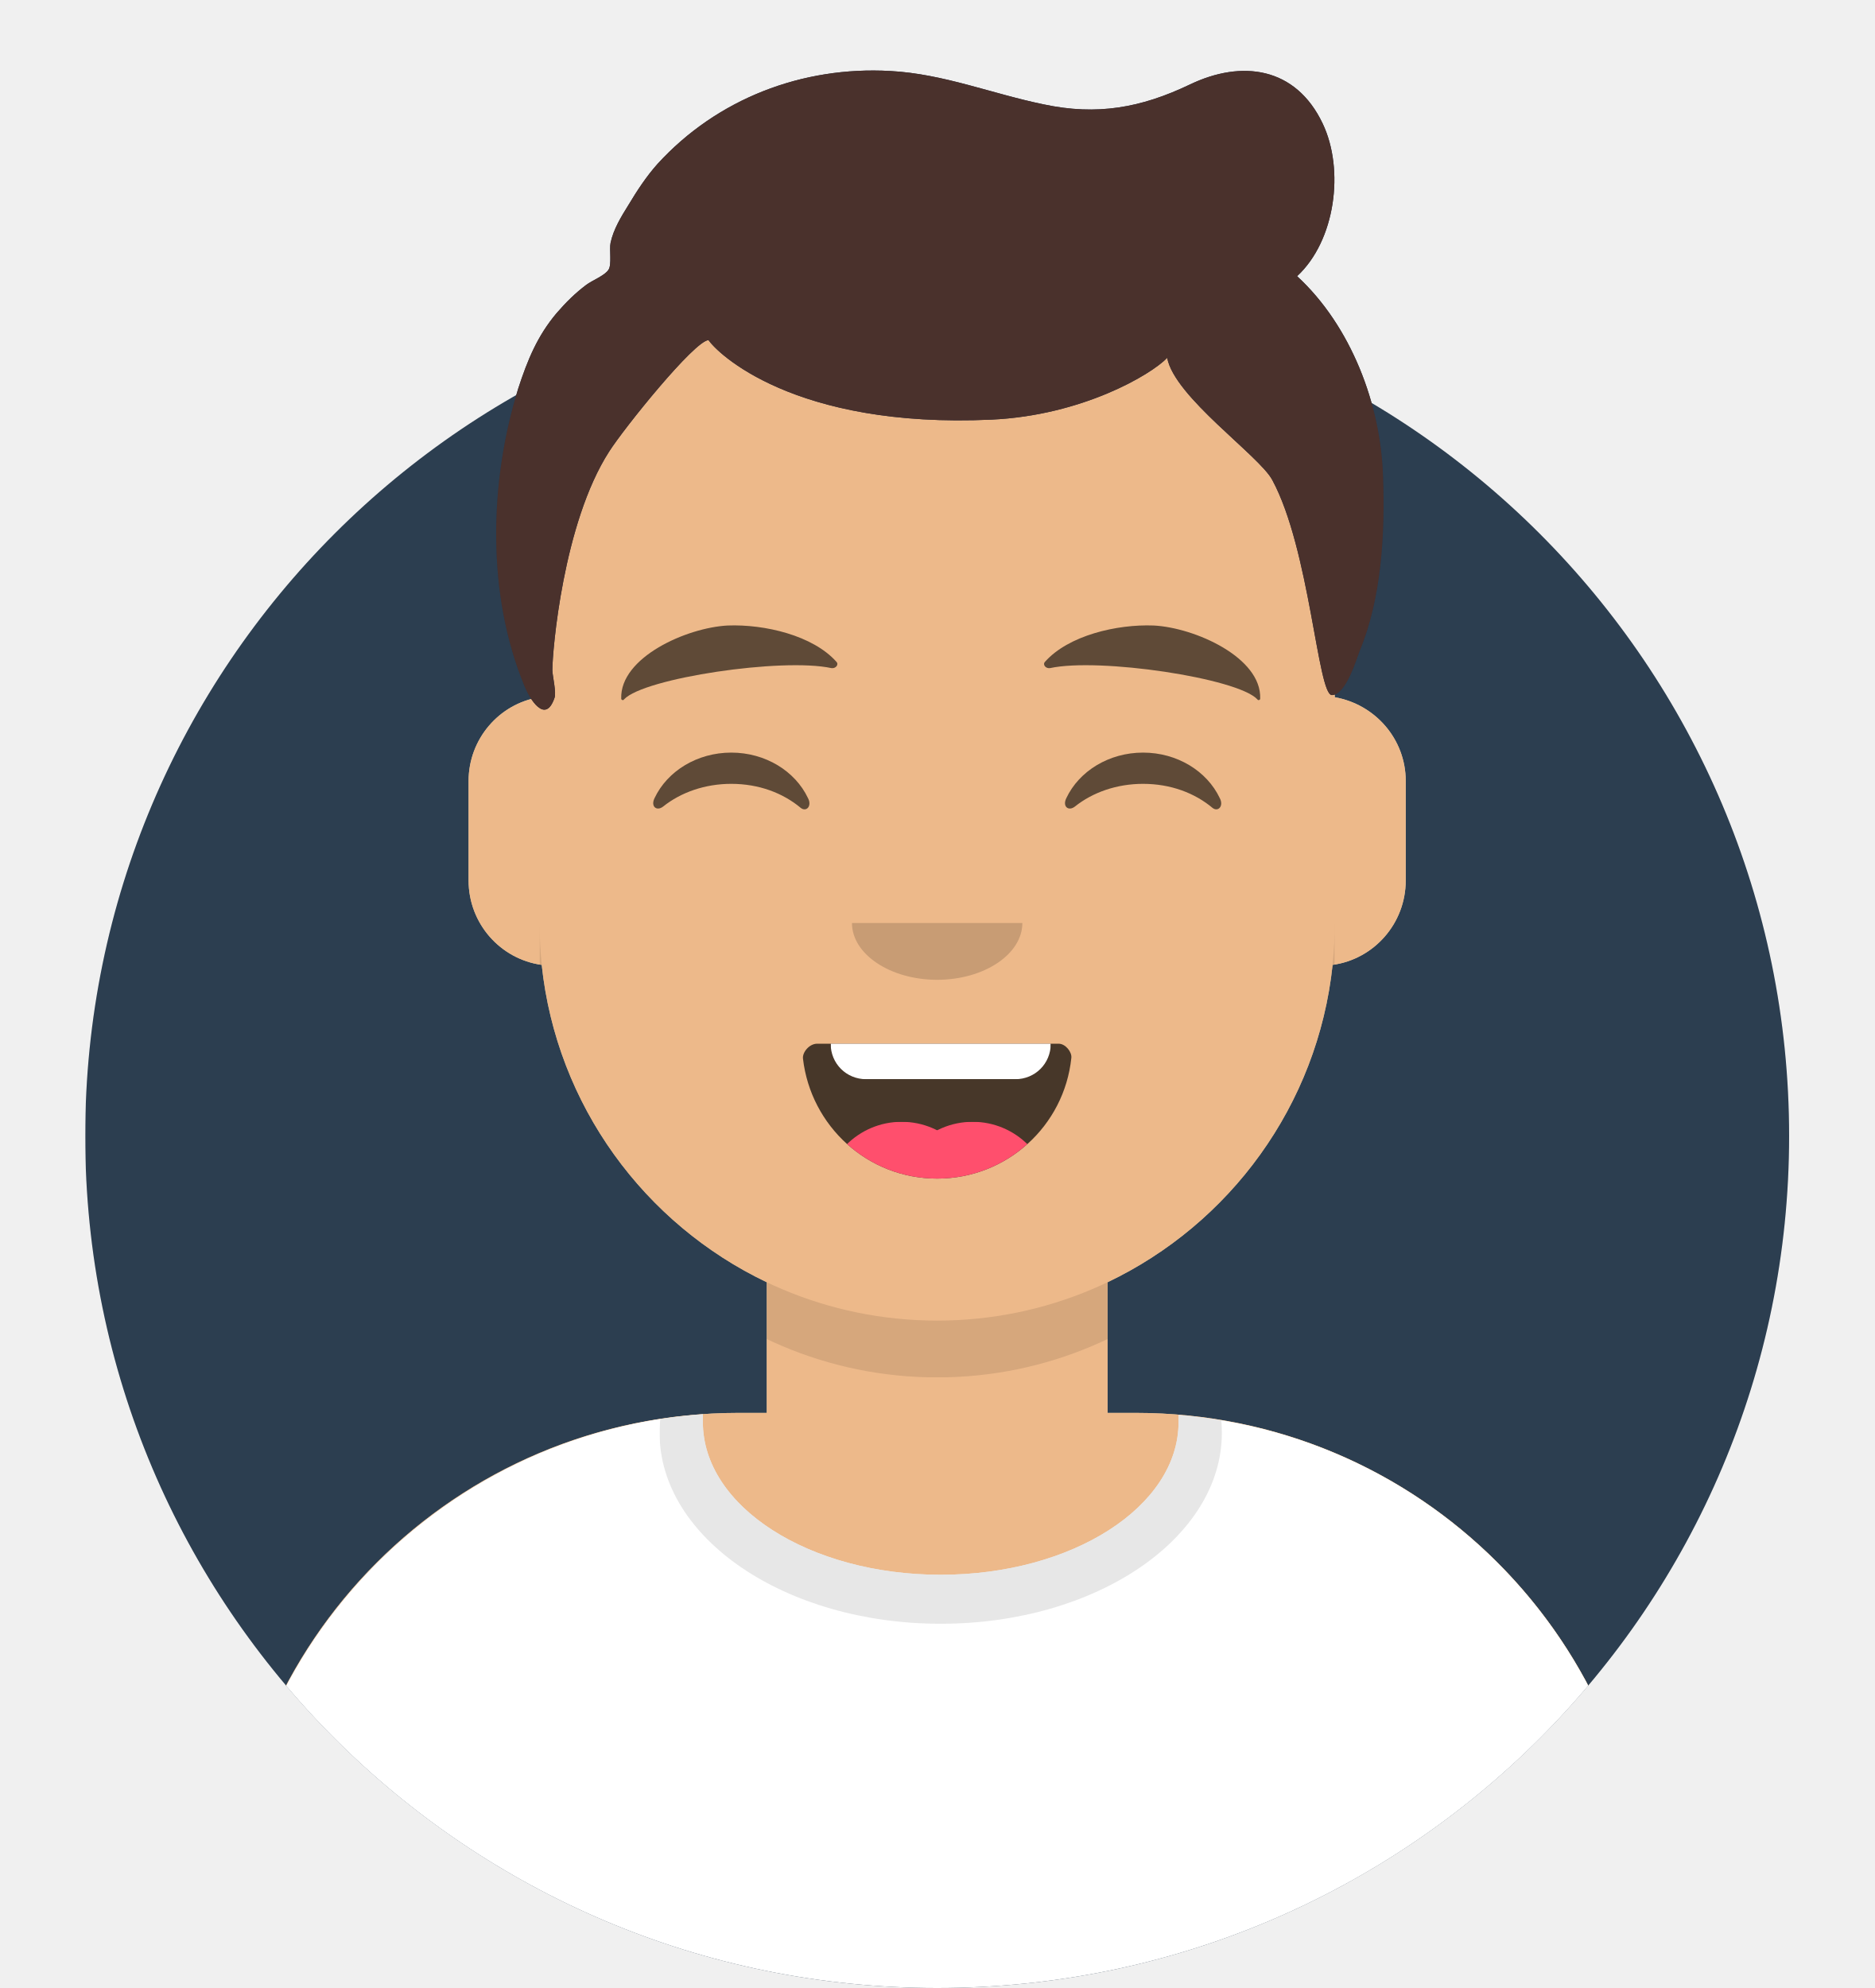
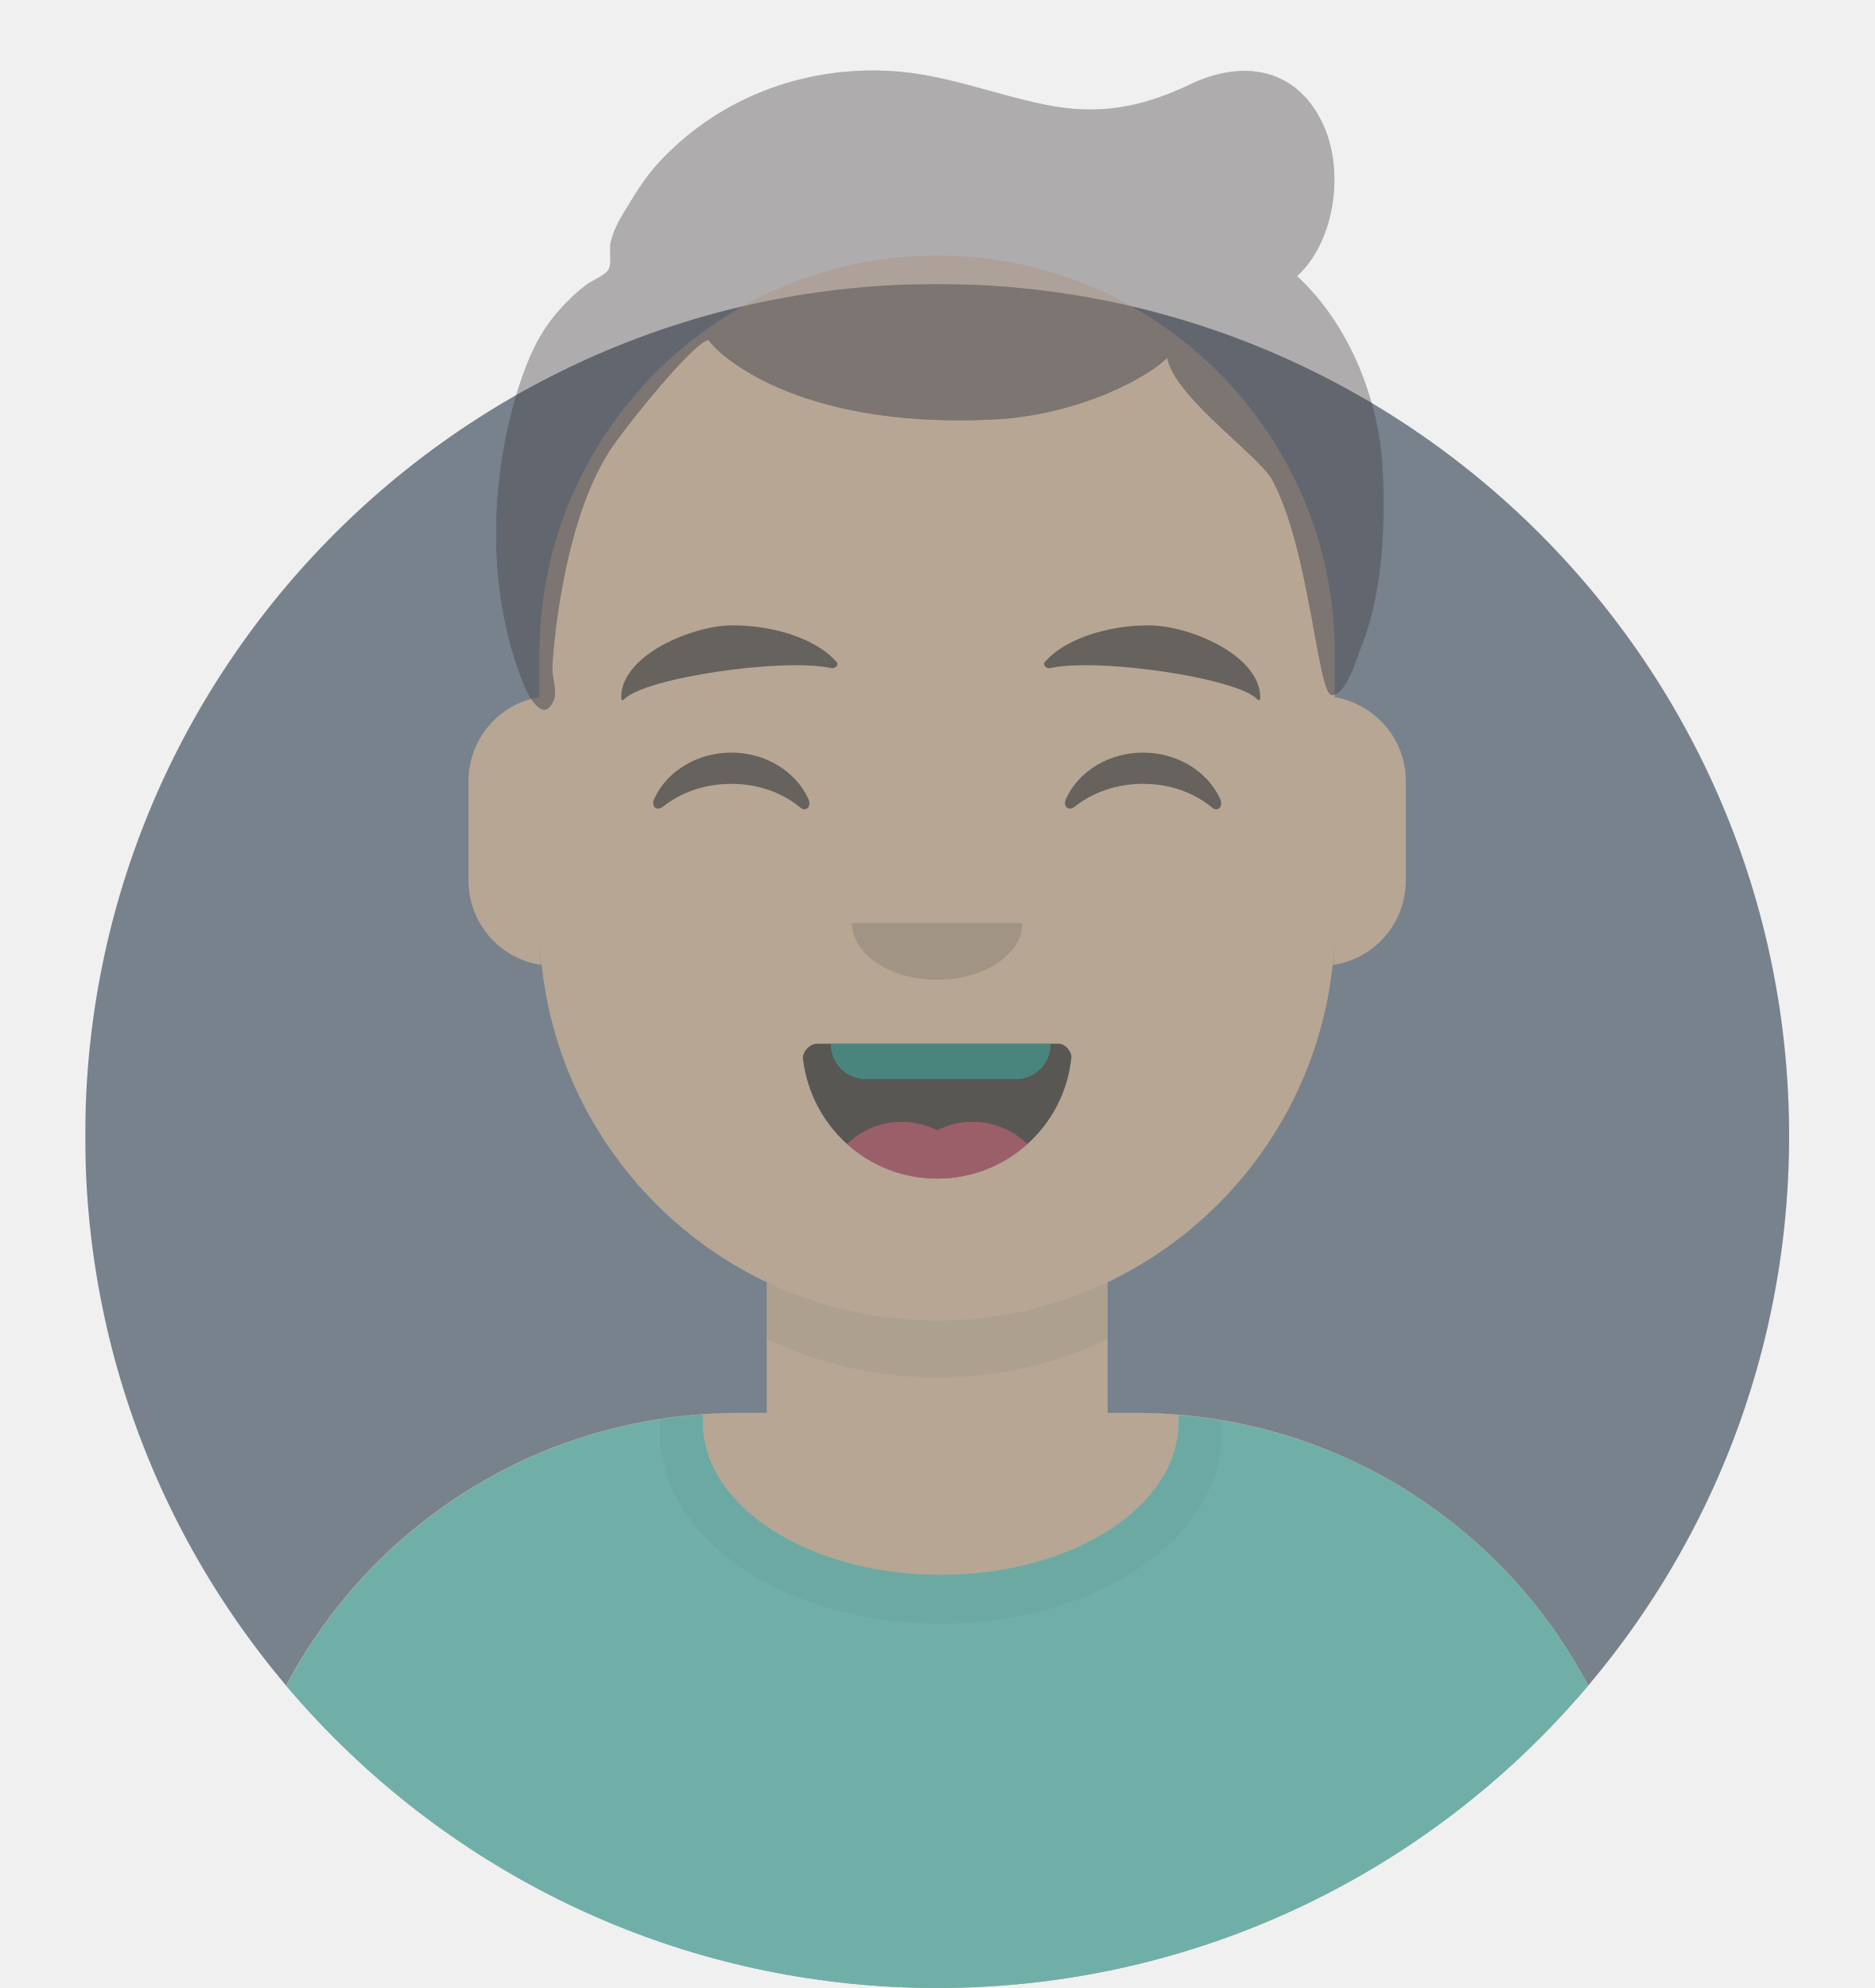
<svg xmlns="http://www.w3.org/2000/svg" version="1.1" id="Layer_1" x="0px" y="0px" viewBox="0 0 264 280" style="enable-background:new 0 0 264 280;" xml:space="preserve">
  <style type="text/css">
	.st0{fill-rule:evenodd;clip-rule:evenodd;fill:#E6E6E6;}
	.st1{filter:url(#Adobe_OpacityMaskFilter);}
- 	.st2{fill-rule:evenodd;clip-rule:evenodd;fill:#FFFFFF;}
+ 	.st2{fill-rule:evenodd;clip-rule:evenodd;fill:#1abc9d;}
	.st3{mask:url(#mask-2_1_);}
	.st4{fill-rule:evenodd;clip-rule:evenodd;fill:#2C3E50;}
	.st5{filter:url(#Adobe_OpacityMaskFilter_1_);}
	.st6{mask:url(#mask-4_1_);}
	.st7{fill-rule:evenodd;clip-rule:evenodd;fill:#D0C6AC;}
	.st8{filter:url(#Adobe_OpacityMaskFilter_2_);}
	.st9{mask:url(#mask-6_1_);}
	.st10{fill-rule:evenodd;clip-rule:evenodd;fill:#EDB98A;}
	.st11{filter:url(#Adobe_OpacityMaskFilter_3_);}
	.st12{mask:url(#mask-6_2_);fill-rule:evenodd;clip-rule:evenodd;fill-opacity:0.1;}
	.st13{filter:url(#Adobe_OpacityMaskFilter_4_);}
	.st14{mask:url(#react-mask-952_1_);}
	.st15{filter:url(#Adobe_OpacityMaskFilter_5_);}
	.st16{opacity:0.6;mask:url(#react-mask-952_2_);}
	.st17{fill-rule:evenodd;clip-rule:evenodd;fill-opacity:0.16;}
	.st18{fill-rule:evenodd;clip-rule:evenodd;fill-opacity:0.7;}
	.st19{filter:url(#Adobe_OpacityMaskFilter_6_);}
- 	.st20{mask:url(#react-mask-934_1_);fill-rule:evenodd;clip-rule:evenodd;fill:#FFFFFF;}
+ 	.st20{mask:url(#react-mask-934_1_);fill-rule:evenodd;clip-rule:evenodd;fill:#1abc9d;}
	.st21{filter:url(#Adobe_OpacityMaskFilter_7_);}
	.st22{mask:url(#react-mask-934_2_);}
	.st23{fill-rule:evenodd;clip-rule:evenodd;fill:#FF4F6D;}
	.st24{fill-rule:evenodd;clip-rule:evenodd;fill-opacity:0.6;}
	.st25{filter:url(#Adobe_OpacityMaskFilter_8_);}
	.st26{mask:url(#react-mask-925_1_);}
	.st27{fill-rule:evenodd;clip-rule:evenodd;fill:#28354B;}
	.st28{filter:url(#Adobe_OpacityMaskFilter_9_);}
	.st29{mask:url(#react-mask-924_1_);}
	.st30{fill-rule:evenodd;clip-rule:evenodd;fill:#4A312C;}
</style>
  <g>
    <g transform="translate(-825, -1100)">
      <g transform="translate(825, 1100)">
        <g id="Circle" transform="translate(12, 40)">
          <g id="Circle-Background">
            <circle class="st0" cx="120" cy="120" r="120" />
          </g>
          <defs>
            <filter id="Adobe_OpacityMaskFilter" filterUnits="userSpaceOnUse" x="0" y="0" width="240" height="240">
              <feColorMatrix type="matrix" values="1 0 0 0 0  0 1 0 0 0  0 0 1 0 0  0 0 0 1 0" />
            </filter>
          </defs>
          <mask maskUnits="userSpaceOnUse" x="0" y="0" width="240" height="240" id="mask-2_1_">
            <g class="st1">
              <circle id="path-1_1_" class="st2" cx="120" cy="120" r="120" />
            </g>
          </mask>
          <g class="st3">
            <rect class="st4" width="240" height="240" />
          </g>
        </g>
        <g id="Mask">
			</g>
        <defs>
          <filter id="Adobe_OpacityMaskFilter_1_" filterUnits="userSpaceOnUse" x="-1" y="0" width="265" height="280">
            <feColorMatrix type="matrix" values="1 0 0 0 0  0 1 0 0 0  0 0 1 0 0  0 0 0 1 0" />
          </filter>
        </defs>
        <mask maskUnits="userSpaceOnUse" x="-1" y="0" width="265" height="280" id="mask-4_1_">
          <g class="st5">
            <path id="path-3_1_" class="st2" d="M12,160c0,66.3,53.7,120,120,120s120-53.7,120-120h12V0H0v160H12z" />
          </g>
        </mask>
        <g id="Avataaar" class="st6">
          <g id="Body" transform="translate(32, 36)">
            <g>
              <path class="st7" d="M124,144.6V163h4l0,0c39.8,0,72,32.2,72,72v9H0v-9c0-39.8,32.2-72,72-72l0,0h4v-18.4        c-17.2-8.2-29.6-24.9-31.7-44.7C38.5,99.1,34,94.1,34,88V74c0-5.9,4.3-10.9,10-11.8V56l0,0c0-30.9,25.1-56,56-56l0,0l0,0        c30.9,0,56,25.1,56,56v6.2c5.7,1,10,5.9,10,11.8v14c0,6.1-4.5,11.1-10.3,11.9C153.6,119.7,141.2,136.4,124,144.6z" />
            </g>
            <defs>
              <filter id="Adobe_OpacityMaskFilter_2_" filterUnits="userSpaceOnUse" x="-32" y="0" width="264" height="244">
                <feColorMatrix type="matrix" values="1 0 0 0 0  0 1 0 0 0  0 0 1 0 0  0 0 0 1 0" />
              </filter>
            </defs>
            <mask maskUnits="userSpaceOnUse" x="-32" y="0" width="264" height="244" id="mask-6_1_">
              <g class="st8">
                <path id="path-5_1_" class="st2" d="M124,144.6V163h4l0,0c39.8,0,72,32.2,72,72v9H0v-9c0-39.8,32.2-72,72-72l0,0h4v-18.4         c-17.2-8.2-29.6-24.9-31.7-44.7C38.5,99.1,34,94.1,34,88V74c0-5.9,4.3-10.9,10-11.8V56l0,0c0-30.9,25.1-56,56-56l0,0l0,0         c30.9,0,56,25.1,56,56v6.2c5.7,1,10,5.9,10,11.8v14c0,6.1-4.5,11.1-10.3,11.9C153.6,119.7,141.2,136.4,124,144.6z" />
              </g>
            </mask>
            <g class="st9">
              <g id="Color" transform="translate(-32, 0)">
                <rect class="st10" width="264" height="244" />
              </g>
            </g>
            <defs>
              <filter id="Adobe_OpacityMaskFilter_3_" filterUnits="userSpaceOnUse" x="44" y="79" width="112" height="79">
                <feColorMatrix type="matrix" values="1 0 0 0 0  0 1 0 0 0  0 0 1 0 0  0 0 0 1 0" />
              </filter>
            </defs>
            <mask maskUnits="userSpaceOnUse" x="44" y="79" width="112" height="79" id="mask-6_2_">
              <g class="st11">
                <path id="path-5_2_" class="st2" d="M124,144.6V163h4l0,0c39.8,0,72,32.2,72,72v9H0v-9c0-39.8,32.2-72,72-72l0,0h4v-18.4         c-17.2-8.2-29.6-24.9-31.7-44.7C38.5,99.1,34,94.1,34,88V74c0-5.9,4.3-10.9,10-11.8V56l0,0c0-30.9,25.1-56,56-56l0,0l0,0         c30.9,0,56,25.1,56,56v6.2c5.7,1,10,5.9,10,11.8v14c0,6.1-4.5,11.1-10.3,11.9C153.6,119.7,141.2,136.4,124,144.6z" />
              </g>
            </mask>
            <path id="Neck-Shadow" class="st12" d="M156,79v23c0,30.9-25.1,56-56,56s-56-25.1-56-56V79v15c0,30.9,25.1,56,56,56       s56-25.1,56-56V79z" />
          </g>
          <g transform="translate(0, 170)">
            <g id="Clothes">
              <path class="st0" d="M166,29.3c37,3,66,34,66,71.8v8.9H32v-8.9C32,63,61.6,31.8,99,29.2c0,0.4,0,0.7,0,1.1        c0,11.9,15,21.5,33.5,21.5S166,42.2,166,30.3C166,30,166,29.6,166,29.3z" />
            </g>
            <defs>
              <filter id="Adobe_OpacityMaskFilter_4_" filterUnits="userSpaceOnUse" x="0" y="0" width="264" height="110">
                <feColorMatrix type="matrix" values="1 0 0 0 0  0 1 0 0 0  0 0 1 0 0  0 0 0 1 0" />
              </filter>
            </defs>
            <mask maskUnits="userSpaceOnUse" x="0" y="0" width="264" height="110" id="react-mask-952_1_">
              <g class="st13">
                <path id="react-path-951_1_" class="st2" d="M166,29.3c37,3,66,34,66,71.8v8.9H32v-8.9C32,63,61.6,31.8,99,29.2         c0,0.4,0,0.7,0,1.1c0,11.9,15,21.5,33.5,21.5S166,42.2,166,30.3C166,30,166,29.6,166,29.3z" />
              </g>
            </mask>
            <g class="st14">
              <rect class="st2" width="264" height="110" />
            </g>
            <defs>
              <filter id="Adobe_OpacityMaskFilter_5_" filterUnits="userSpaceOnUse" x="92.9" y="4.9" width="79.3" height="53.8">
                <feColorMatrix type="matrix" values="1 0 0 0 0  0 1 0 0 0  0 0 1 0 0  0 0 0 1 0" />
              </filter>
            </defs>
            <mask maskUnits="userSpaceOnUse" x="92.9" y="4.9" width="79.3" height="53.8" id="react-mask-952_2_">
              <g class="st15">
                <path id="react-path-951_2_" class="st2" d="M166,29.3c37,3,66,34,66,71.8v8.9H32v-8.9C32,63,61.6,31.8,99,29.2         c0,0.4,0,0.7,0,1.1c0,11.9,15,21.5,33.5,21.5S166,42.2,166,30.3C166,30,166,29.6,166,29.3z" />
              </g>
            </mask>
            <g id="Shadowy" class="st16">
              <g transform="translate(92, 4)">
                <ellipse class="st17" cx="40.5" cy="27.8" rx="39.6" ry="26.9" />
              </g>
            </g>
          </g>
          <g id="Face" transform="translate(76, 82)">
            <g transform="translate(2, 52)">
              <g id="Mouth">
                <path class="st18" d="M35.1,15.1C36.2,24.6,44.2,32,54,32c9.8,0,17.9-7.4,18.9-17c0.1-0.8-0.8-2-1.8-2c-14.9,0-26.3,0-34,0         C36,13,35,14.2,35.1,15.1z" />
              </g>
              <defs>
                <filter id="Adobe_OpacityMaskFilter_6_" filterUnits="userSpaceOnUse" x="39" y="2" width="31" height="16">
                  <feColorMatrix type="matrix" values="1 0 0 0 0  0 1 0 0 0  0 0 1 0 0  0 0 0 1 0" />
                </filter>
              </defs>
              <mask maskUnits="userSpaceOnUse" x="39" y="2" width="31" height="16" id="react-mask-934_1_">
                <g class="st19">
                  <path id="react-path-933_1_" class="st2" d="M35.1,15.1C36.2,24.6,44.2,32,54,32c9.8,0,17.9-7.4,18.9-17          c0.1-0.8-0.8-2-1.8-2c-14.9,0-26.3,0-34,0C36,13,35,14.2,35.1,15.1z" />
                </g>
              </mask>
              <path id="Teeth" class="st20" d="M44,2h21c2.8,0,5,2.2,5,5v6c0,2.8-2.2,5-5,5H44c-2.8,0-5-2.2-5-5V7C39,4.2,41.2,2,44,2z" />
              <defs>
                <filter id="Adobe_OpacityMaskFilter_7_" filterUnits="userSpaceOnUse" x="38" y="24" width="32" height="22">
                  <feColorMatrix type="matrix" values="1 0 0 0 0  0 1 0 0 0  0 0 1 0 0  0 0 0 1 0" />
                </filter>
              </defs>
              <mask maskUnits="userSpaceOnUse" x="38" y="24" width="32" height="22" id="react-mask-934_2_">
                <g class="st21">
                  <path id="react-path-933_2_" class="st2" d="M35.1,15.1C36.2,24.6,44.2,32,54,32c9.8,0,17.9-7.4,18.9-17          c0.1-0.8-0.8-2-1.8-2c-14.9,0-26.3,0-34,0C36,13,35,14.2,35.1,15.1z" />
                </g>
              </mask>
              <g id="Tongue" class="st22">
                <g transform="translate(38, 24)">
                  <circle class="st23" cx="11" cy="11" r="11" />
                  <circle class="st23" cx="21" cy="11" r="11" />
                </g>
              </g>
            </g>
            <g transform="translate(28, 40)">
              <path id="Nose" class="st17" d="M16,8c0,4.4,5.4,8,12,8l0,0c6.6,0,12-3.6,12-8" />
            </g>
            <g transform="translate(0, 8)">
              <path id="Squint" class="st24" d="M16.2,22.4C18,18.6,22.2,16,27,16c4.8,0,9,2.6,10.8,6.4c0.6,1.1-0.2,2-1,1.4        c-2.5-2.1-5.9-3.4-9.8-3.4c-3.7,0-7.1,1.2-9.6,3.2C16.5,24.3,15.6,23.6,16.2,22.4z" />
              <path class="st24" d="M74.2,22.4C76,18.6,80.2,16,85,16c4.8,0,9,2.6,10.8,6.4c0.6,1.1-0.2,2-1,1.4c-2.5-2.1-5.9-3.4-9.8-3.4        c-3.7,0-7.1,1.2-9.6,3.2C74.5,24.3,73.6,23.6,74.2,22.4z" />
            </g>
            <g>
              <path id="Eyebrow" class="st24" d="M26.5,6.1c-5.8,0.3-15.2,4.5-15,10.3c0,0.2,0.3,0.3,0.4,0.1c2.8-3,22.3-5.9,29.2-4.4        c0.6,0.1,1.1-0.5,0.7-0.9C38.5,7.5,31.7,5.9,26.5,6.1" />
              <path class="st24" d="M86.5,6.1c5.8,0.3,15.2,4.5,15,10.3c0,0.2-0.3,0.3-0.4,0.1c-2.8-3-22.3-5.9-29.2-4.4        c-0.6,0.1-1.1-0.5-0.7-0.9C74.5,7.5,81.3,5.9,86.5,6.1" />
            </g>
          </g>
          <g id="Top">
            <defs>
              <filter id="Adobe_OpacityMaskFilter_8_" filterUnits="userSpaceOnUse" x="-1" y="0" width="264" height="280">
                <feColorMatrix type="matrix" values="1 0 0 0 0  0 1 0 0 0  0 0 1 0 0  0 0 0 1 0" />
              </filter>
            </defs>
            <mask maskUnits="userSpaceOnUse" x="-1" y="0" width="264" height="280" id="react-mask-925_1_">
              <g class="st25">
                <rect id="react-path-927_1_" class="st2" width="264" height="280" />
              </g>
            </mask>
            <g class="st26">
              <g transform="translate(-1, 0)">
                <g id="Short-Hair">
                  <path class="st27" d="M183.7,38.9c5.4-5,6.7-15,3.6-21.5c-3.8-8-11.4-9-18.7-5.5c-6.9,3.3-13.1,4.4-20.6,2.8          c-7.3-1.5-14.1-4.3-21.6-4.7C114,9.3,102,13.9,93.6,23.1c-1.6,1.8-2.9,3.8-4.1,5.8c-1,1.6-2.1,3.4-2.5,5.3          c-0.2,0.9,0.2,3.1-0.3,3.8c-0.5,0.8-2.3,1.5-3.1,2.1c-1.6,1.2-2.9,2.5-4.2,4c-2.7,3.2-4.1,6.6-5.4,10.6          c-4.1,13.2-4.5,29,0.9,42c0.7,1.7,2.9,5.4,4.2,1.6c0.3-0.7-0.3-3.2-0.3-3.9c0-2.7,1.5-20.7,8-30.8c2.1-3.3,12-15.6,14-15.7          c1.1,1.7,11.9,12.5,39.9,11.2c12.7-0.6,22.4-6.3,24.7-8.7c1,5.5,13,13.8,14.8,17.2c5.3,9.8,6.4,30.3,8.4,30.3          s3.5-5.2,3.9-6.2c3.1-7.4,3.6-16.6,3.3-24.6C195.5,57,191.3,45.9,183.7,38.9z" />
                </g>
                <defs>
                  <filter id="Adobe_OpacityMaskFilter_9_" filterUnits="userSpaceOnUse" x="0" y="0" width="264" height="280">
                    <feColorMatrix type="matrix" values="1 0 0 0 0  0 1 0 0 0  0 0 1 0 0  0 0 0 1 0" />
                  </filter>
                </defs>
                <mask maskUnits="userSpaceOnUse" x="0" y="0" width="264" height="280" id="react-mask-924_1_">
                  <g class="st28">
                    <path id="react-path-926_1_" class="st2" d="M183.7,38.9c5.4-5,6.7-15,3.6-21.5c-3.8-8-11.4-9-18.7-5.5           c-6.9,3.3-13.1,4.4-20.6,2.8c-7.3-1.5-14.1-4.3-21.6-4.7C114,9.3,102,13.9,93.6,23.1c-1.6,1.8-2.9,3.8-4.1,5.8           c-1,1.6-2.1,3.4-2.5,5.3c-0.2,0.9,0.2,3.1-0.3,3.8c-0.5,0.8-2.3,1.5-3.1,2.1c-1.6,1.2-2.9,2.5-4.2,4           c-2.7,3.2-4.1,6.6-5.4,10.6c-4.1,13.2-4.5,29,0.9,42c0.7,1.7,2.9,5.4,4.2,1.6c0.3-0.7-0.3-3.2-0.3-3.9           c0-2.7,1.5-20.7,8-30.8c2.1-3.3,12-15.6,14-15.7c1.1,1.7,11.9,12.5,39.9,11.2c12.7-0.6,22.4-6.3,24.7-8.7           c1,5.5,13,13.8,14.8,17.2c5.3,9.8,6.4,30.3,8.4,30.3s3.5-5.2,3.9-6.2c3.1-7.4,3.6-16.6,3.3-24.6           C195.5,57,191.3,45.9,183.7,38.9z" />
                  </g>
                </mask>
                <g class="st29">
                  <g transform="translate(0, 0) ">
                    <rect class="st30" width="264" height="280" />
                  </g>
                </g>
              </g>
            </g>
          </g>
        </g>
      </g>
    </g>
  </g>
</svg>
